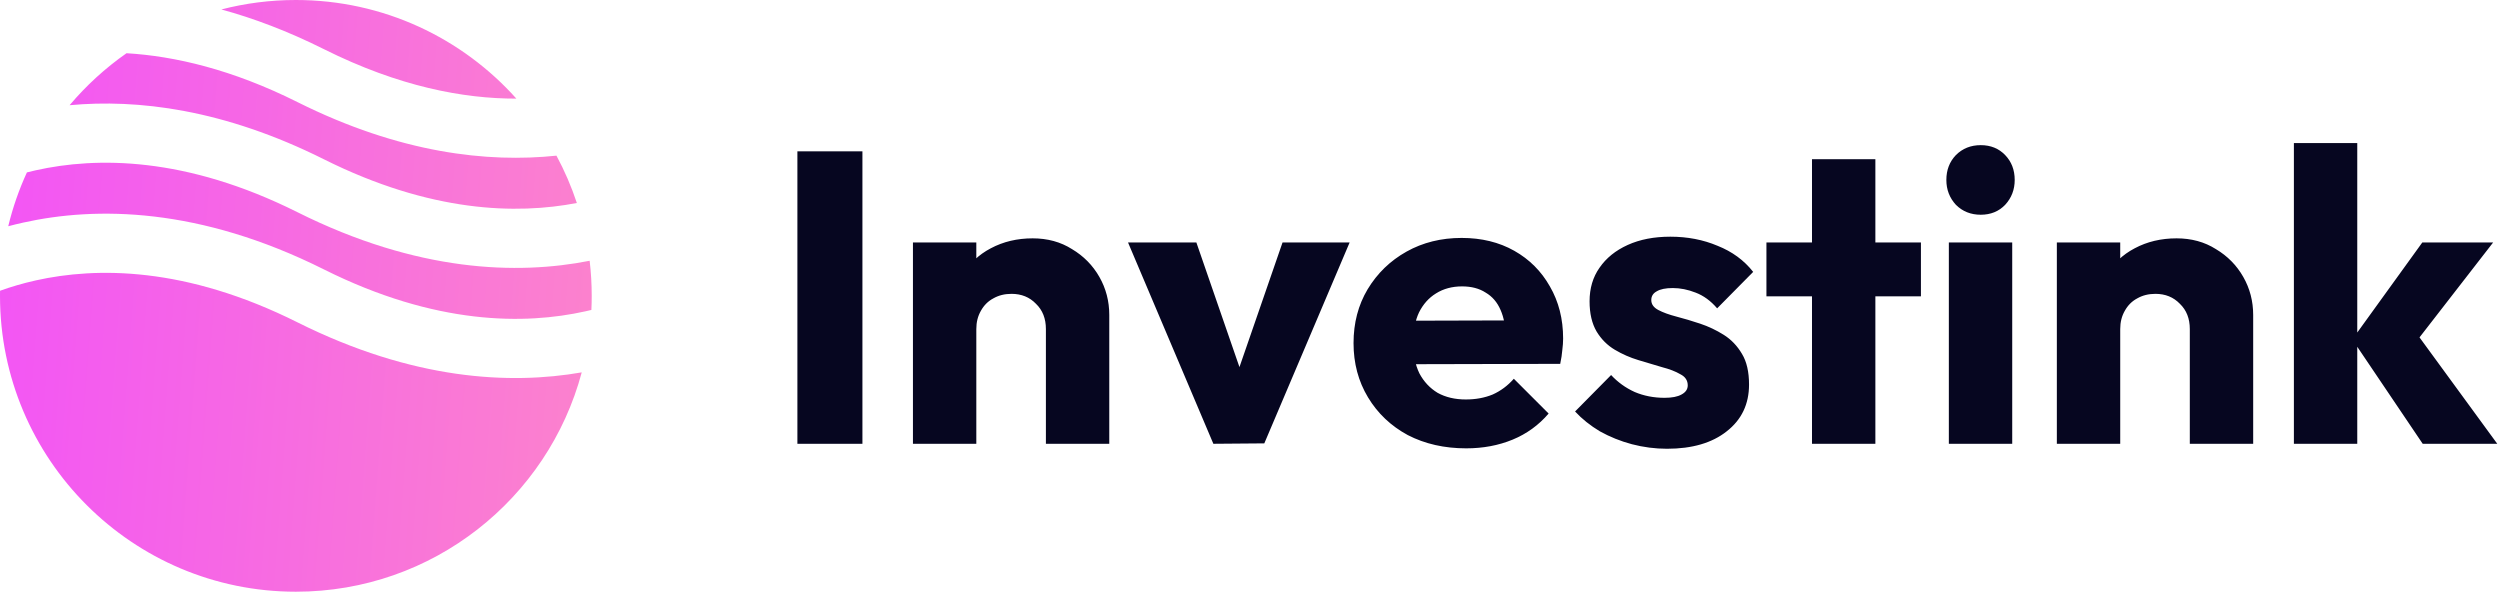
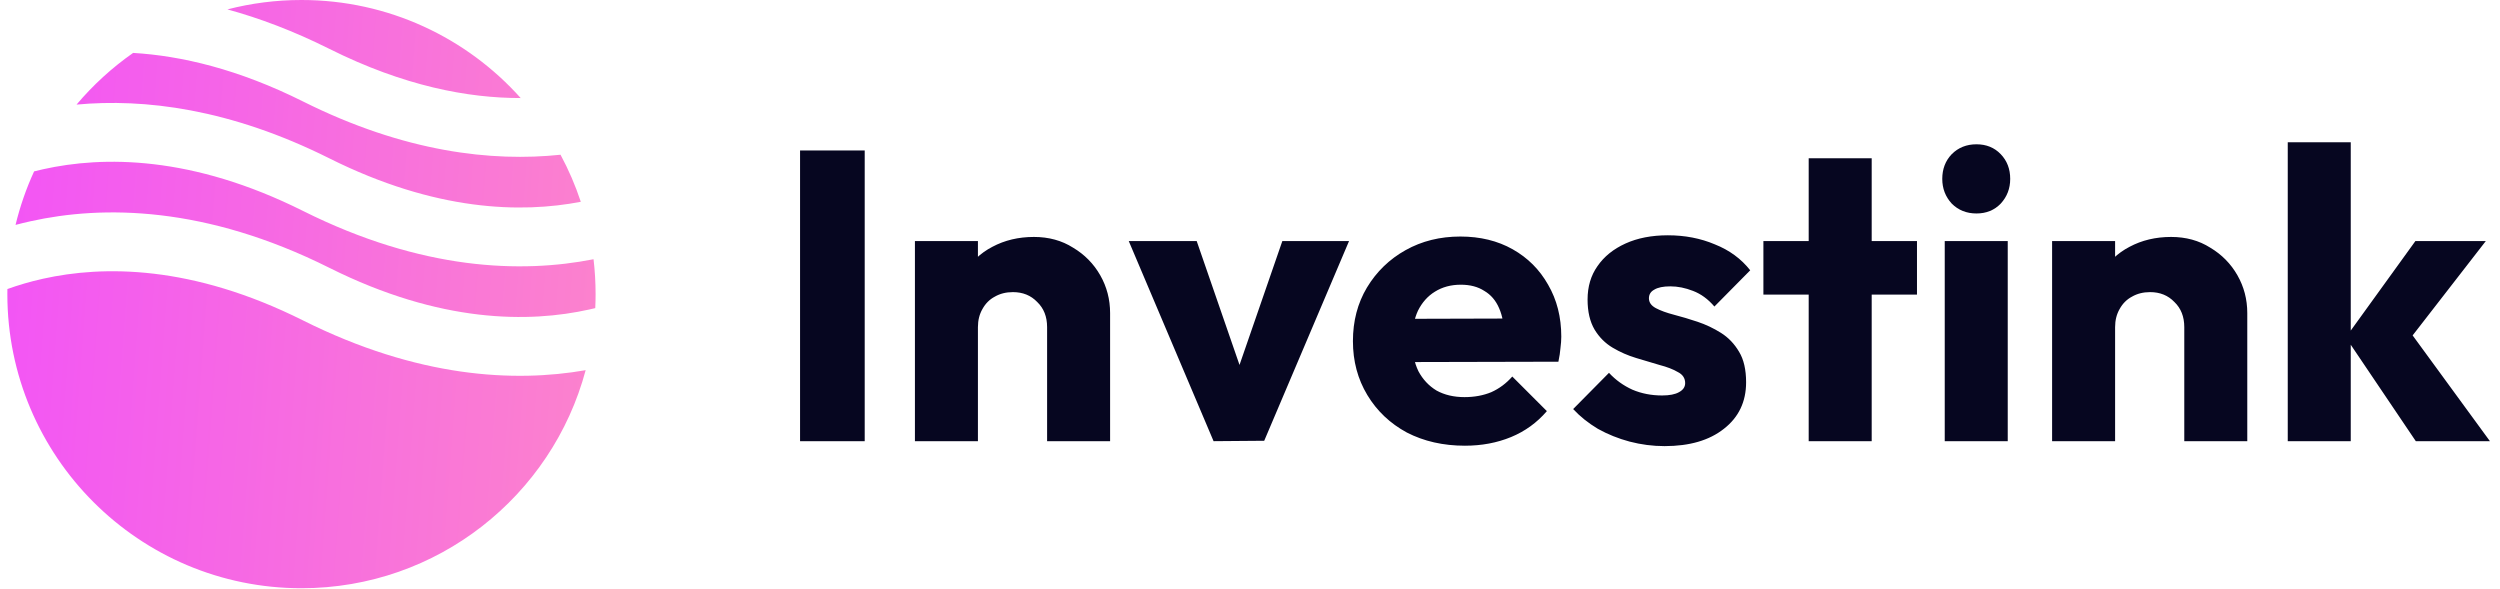
- <svg xmlns="http://www.w3.org/2000/svg" width="169" height="40" viewBox="0 0 169 40" fill="none">
+ <svg xmlns="http://www.w3.org/2000/svg" width="170" height="40" viewBox="0 0 169 40" fill="none">
  <path d="M53.904 30V10.232H58.3V30H53.904ZM70.703 30V22.244C70.703 21.535 70.479 20.965 70.031 20.536C69.602 20.088 69.051 19.864 68.379 19.864C67.912 19.864 67.502 19.967 67.147 20.172C66.793 20.359 66.513 20.639 66.307 21.012C66.102 21.367 65.999 21.777 65.999 22.244L64.347 21.432C64.347 20.368 64.581 19.435 65.047 18.632C65.514 17.829 66.158 17.213 66.979 16.784C67.819 16.336 68.762 16.112 69.807 16.112C70.815 16.112 71.702 16.355 72.467 16.84C73.251 17.307 73.867 17.932 74.315 18.716C74.763 19.5 74.987 20.359 74.987 21.292V30H70.703ZM61.715 30V16.392H65.999V30H61.715ZM82.023 30L76.255 16.392H80.875L84.795 27.732H82.779L86.699 16.392H91.235L85.467 29.972L82.023 30ZM99.115 30.308C97.64 30.308 96.324 30.009 95.167 29.412C94.028 28.796 93.132 27.947 92.479 26.864C91.826 25.781 91.499 24.559 91.499 23.196C91.499 21.833 91.816 20.62 92.451 19.556C93.104 18.473 93.981 17.624 95.083 17.008C96.184 16.392 97.425 16.084 98.807 16.084C100.151 16.084 101.336 16.373 102.363 16.952C103.389 17.531 104.192 18.333 104.771 19.36C105.368 20.387 105.667 21.563 105.667 22.888C105.667 23.131 105.648 23.392 105.611 23.672C105.592 23.933 105.545 24.241 105.471 24.596L93.739 24.624V21.684L103.651 21.656L101.803 22.888C101.784 22.104 101.663 21.46 101.439 20.956C101.215 20.433 100.879 20.041 100.431 19.78C100.001 19.5 99.469 19.36 98.835 19.36C98.163 19.36 97.575 19.519 97.071 19.836C96.585 20.135 96.203 20.564 95.923 21.124C95.662 21.684 95.531 22.365 95.531 23.168C95.531 23.971 95.671 24.661 95.951 25.24C96.249 25.8 96.66 26.239 97.183 26.556C97.724 26.855 98.359 27.004 99.087 27.004C99.759 27.004 100.365 26.892 100.907 26.668C101.448 26.425 101.924 26.071 102.335 25.604L104.687 27.956C104.015 28.74 103.203 29.328 102.251 29.72C101.299 30.112 100.253 30.308 99.115 30.308ZM112.691 30.336C111.888 30.336 111.095 30.233 110.311 30.028C109.545 29.823 108.827 29.533 108.155 29.16C107.501 28.768 106.941 28.32 106.475 27.816L108.911 25.352C109.359 25.837 109.891 26.22 110.507 26.5C111.123 26.761 111.795 26.892 112.523 26.892C113.027 26.892 113.409 26.817 113.671 26.668C113.951 26.519 114.091 26.313 114.091 26.052C114.091 25.716 113.923 25.464 113.587 25.296C113.269 25.109 112.859 24.951 112.355 24.82C111.851 24.671 111.319 24.512 110.759 24.344C110.199 24.176 109.667 23.943 109.163 23.644C108.659 23.345 108.248 22.935 107.931 22.412C107.613 21.871 107.455 21.189 107.455 20.368C107.455 19.491 107.679 18.735 108.127 18.1C108.575 17.447 109.209 16.933 110.031 16.56C110.852 16.187 111.813 16 112.915 16C114.072 16 115.136 16.205 116.107 16.616C117.096 17.008 117.899 17.596 118.515 18.38L116.079 20.844C115.649 20.34 115.164 19.985 114.623 19.78C114.1 19.575 113.587 19.472 113.083 19.472C112.597 19.472 112.233 19.547 111.991 19.696C111.748 19.827 111.627 20.023 111.627 20.284C111.627 20.564 111.785 20.788 112.103 20.956C112.42 21.124 112.831 21.273 113.335 21.404C113.839 21.535 114.371 21.693 114.931 21.88C115.491 22.067 116.023 22.319 116.527 22.636C117.031 22.953 117.441 23.383 117.759 23.924C118.076 24.447 118.235 25.137 118.235 25.996C118.235 27.321 117.731 28.376 116.723 29.16C115.733 29.944 114.389 30.336 112.691 30.336ZM122.491 30V10.764H126.775V30H122.491ZM119.411 20.032V16.392H129.855V20.032H119.411ZM131.742 30V16.392H136.026V30H131.742ZM133.898 14.516C133.226 14.516 132.666 14.292 132.218 13.844C131.789 13.377 131.574 12.817 131.574 12.164C131.574 11.492 131.789 10.932 132.218 10.484C132.666 10.036 133.226 9.812 133.898 9.812C134.57 9.812 135.121 10.036 135.55 10.484C135.98 10.932 136.194 11.492 136.194 12.164C136.194 12.817 135.98 13.377 135.55 13.844C135.121 14.292 134.57 14.516 133.898 14.516ZM148.031 30V22.244C148.031 21.535 147.807 20.965 147.359 20.536C146.93 20.088 146.379 19.864 145.707 19.864C145.241 19.864 144.83 19.967 144.475 20.172C144.121 20.359 143.841 20.639 143.635 21.012C143.43 21.367 143.327 21.777 143.327 22.244L141.675 21.432C141.675 20.368 141.909 19.435 142.375 18.632C142.842 17.829 143.486 17.213 144.307 16.784C145.147 16.336 146.09 16.112 147.135 16.112C148.143 16.112 149.03 16.355 149.795 16.84C150.579 17.307 151.195 17.932 151.643 18.716C152.091 19.5 152.315 20.359 152.315 21.292V30H148.031ZM139.043 30V16.392H143.327V30H139.043ZM163.775 30L159.015 22.944L163.747 16.392H168.535L162.823 23.756L162.963 21.992L168.815 30H163.775ZM155.067 30V9.672H159.351V30H155.067Z" fill="#060620" />
  <path fill-rule="evenodd" clip-rule="evenodd" d="M8.553 3.598C7.122 4.598 5.828 5.781 4.705 7.112C9.295 6.686 15.125 7.382 21.894 10.767C29.123 14.381 34.944 14.503 38.995 13.722C38.627 12.609 38.164 11.539 37.616 10.522C32.979 11.011 27.034 10.364 20.106 6.9C15.706 4.7 11.828 3.794 8.553 3.598ZM34.907 6.667C31.245 2.575 25.923 0 20 0C18.261 0 16.573 0.222 14.964 0.639C17.143 1.234 19.458 2.104 21.894 3.322C26.967 5.859 31.346 6.675 34.907 6.667ZM39.861 17.628C34.967 18.595 28.209 18.396 20.106 14.344C12.53 10.557 6.5 10.604 2.434 11.508C2.224 11.555 2.019 11.604 1.819 11.655C1.287 12.812 0.862 14.03 0.557 15.294C0.882 15.207 1.219 15.125 1.566 15.048C6.5 13.951 13.47 13.999 21.894 18.211C29.47 21.999 35.5 21.951 39.566 21.047C39.706 21.017 39.843 20.985 39.978 20.952C39.993 20.636 40 20.319 40 20C40 19.198 39.953 18.406 39.861 17.628ZM39.325 25.172C34.478 26.02 27.917 25.694 20.106 21.789C12.53 18.001 6.5 18.049 2.434 18.952C1.531 19.153 0.719 19.397 0.003 19.655C0.001 19.77 0 19.885 0 20C0 31.046 8.954 40 20 40C29.257 40 37.045 33.711 39.325 25.172Z" fill="url(#paint0_linear_118_10)" />
  <defs>
    <linearGradient id="paint0_linear_118_10" x1="0" y1="0" x2="42.756" y2="3.203" gradientUnits="userSpaceOnUse">
      <stop stop-color="#F254F6" />
      <stop offset="1" stop-color="#FC83CC" />
    </linearGradient>
  </defs>
</svg>
